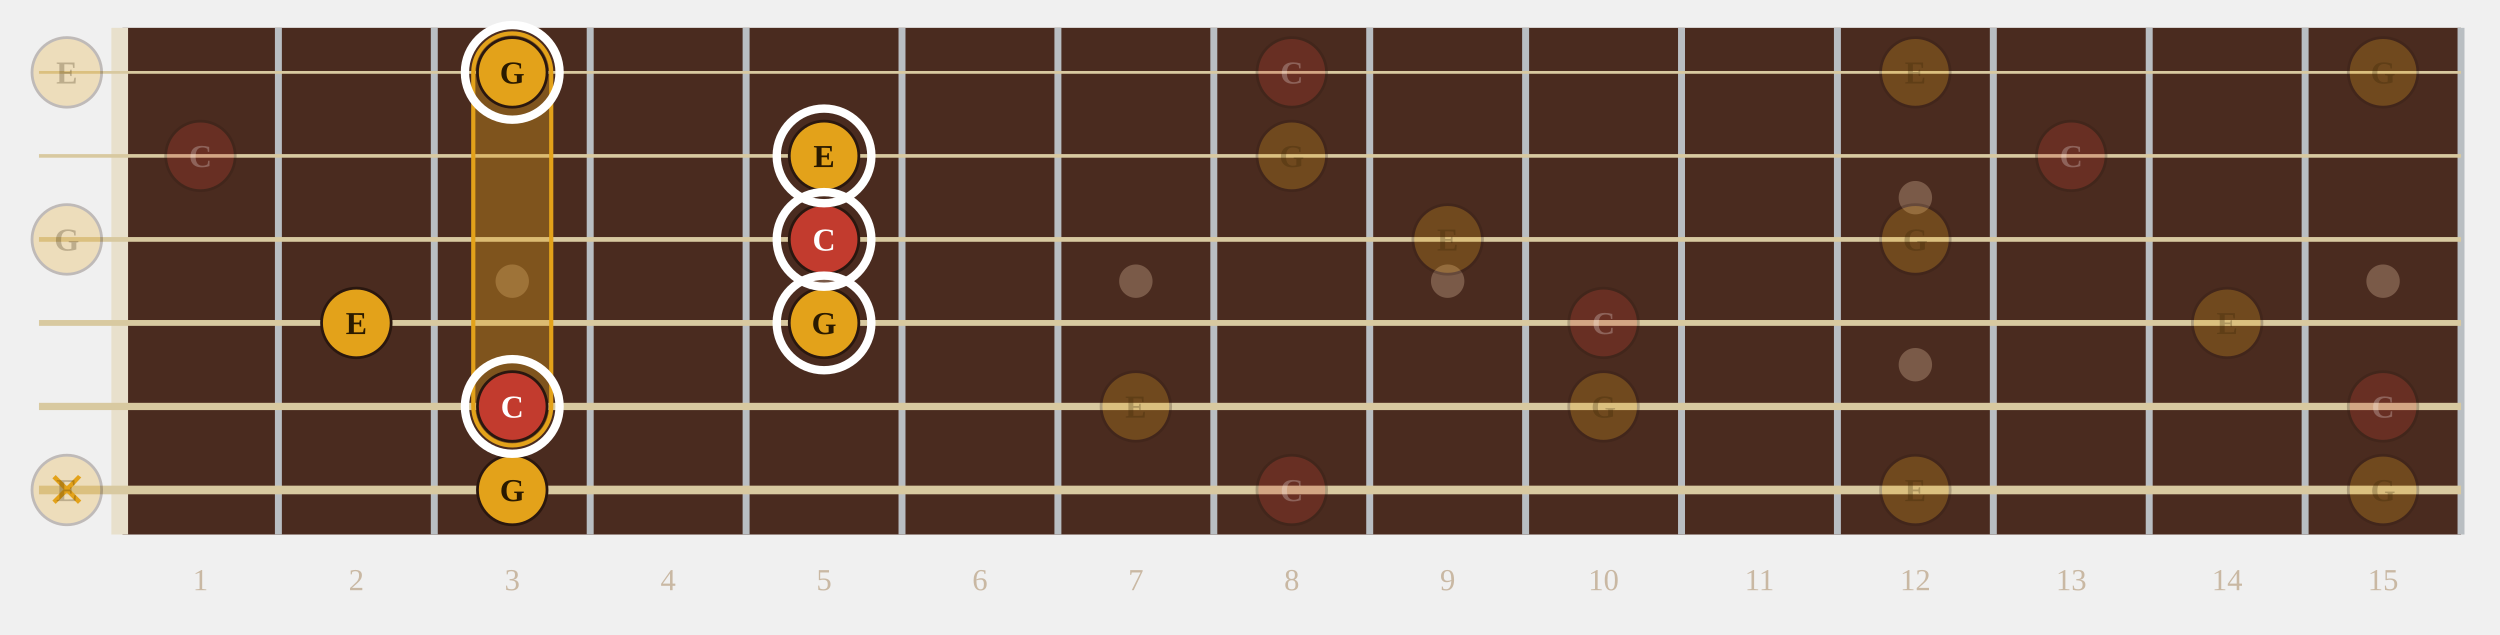
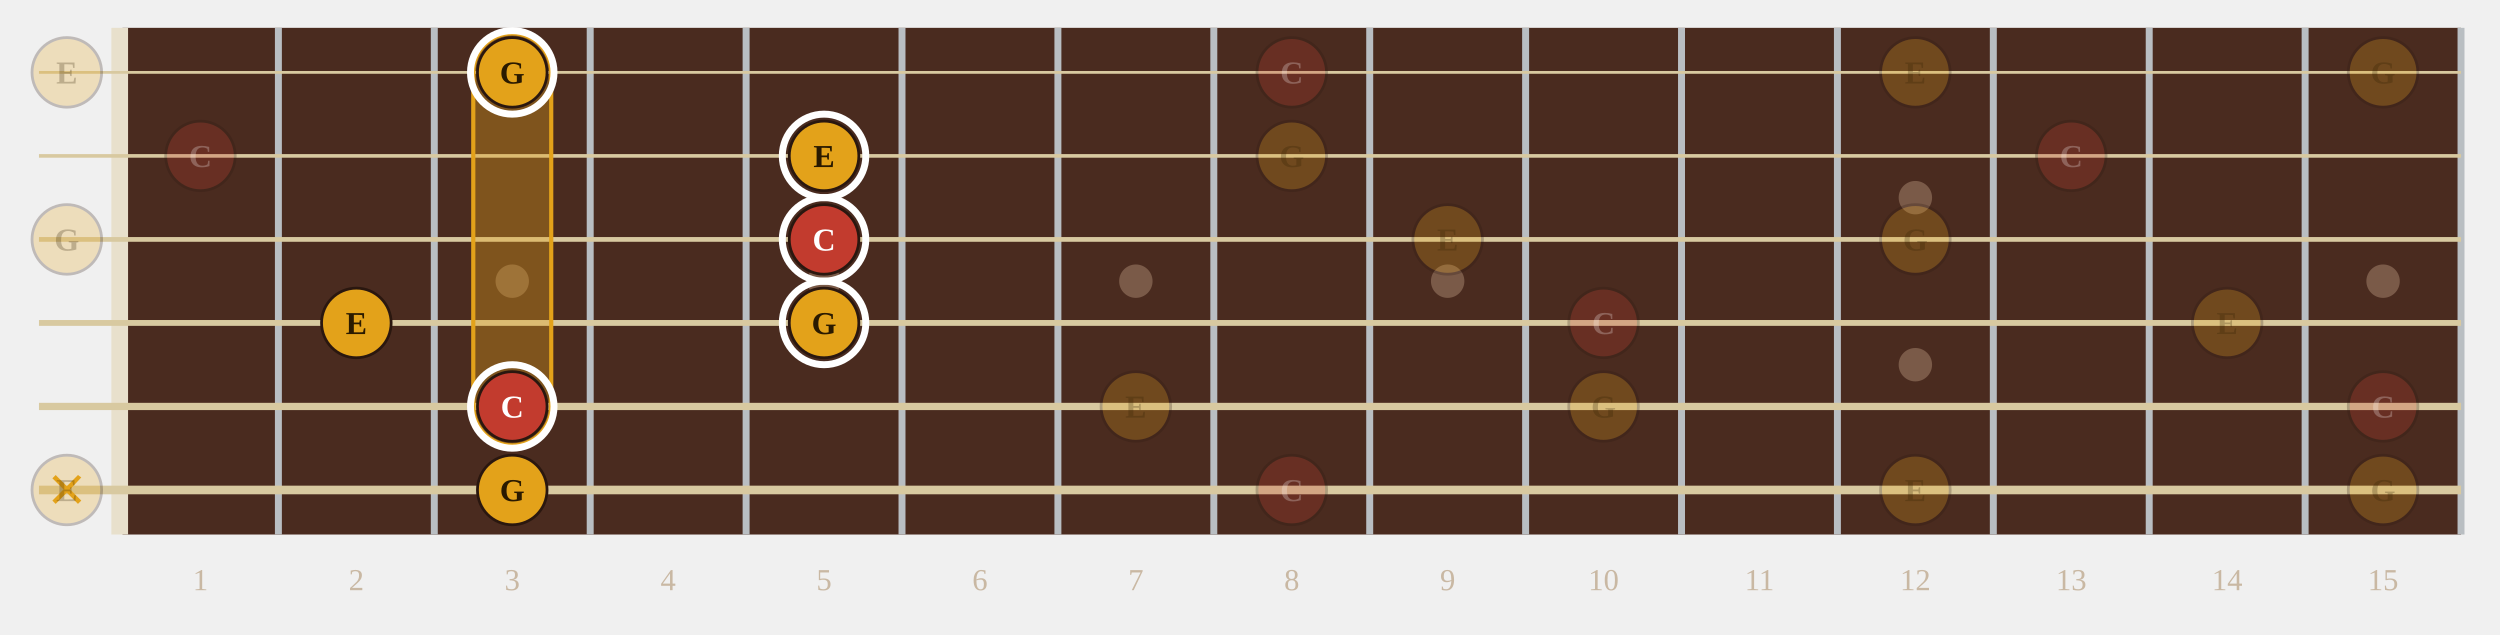
<svg width="898" height="228" viewBox="0 0 898 228" role="img" aria-label="Fretboard showing C over C">
  <rect x="44" y="10" width="840" height="182" fill="#4A2B1F" />
  <circle cx="184" cy="101" r="6" fill="#7A5A48" />
  <circle cx="296" cy="101" r="6" fill="#7A5A48" />
  <circle cx="408" cy="101" r="6" fill="#7A5A48" />
  <circle cx="520" cy="101" r="6" fill="#7A5A48" />
  <circle cx="856" cy="101" r="6" fill="#7A5A48" />
  <circle cx="688" cy="71" r="6" fill="#7A5A48" />
  <circle cx="688" cy="131" r="6" fill="#7A5A48" />
  <line x1="100" y1="10" x2="100" y2="192" stroke="#B9BEC2" stroke-width="2.5" />
  <line x1="156" y1="10" x2="156" y2="192" stroke="#B9BEC2" stroke-width="2.5" />
  <line x1="212" y1="10" x2="212" y2="192" stroke="#B9BEC2" stroke-width="2.5" />
  <line x1="268" y1="10" x2="268" y2="192" stroke="#B9BEC2" stroke-width="2.5" />
  <line x1="324" y1="10" x2="324" y2="192" stroke="#B9BEC2" stroke-width="2.5" />
  <line x1="380" y1="10" x2="380" y2="192" stroke="#B9BEC2" stroke-width="2.5" />
  <line x1="436" y1="10" x2="436" y2="192" stroke="#B9BEC2" stroke-width="2.5" />
  <line x1="492" y1="10" x2="492" y2="192" stroke="#B9BEC2" stroke-width="2.5" />
  <line x1="548" y1="10" x2="548" y2="192" stroke="#B9BEC2" stroke-width="2.5" />
  <line x1="604" y1="10" x2="604" y2="192" stroke="#B9BEC2" stroke-width="2.5" />
  <line x1="660" y1="10" x2="660" y2="192" stroke="#B9BEC2" stroke-width="2.5" />
  <line x1="716" y1="10" x2="716" y2="192" stroke="#B9BEC2" stroke-width="2.5" />
  <line x1="772" y1="10" x2="772" y2="192" stroke="#B9BEC2" stroke-width="2.5" />
  <line x1="828" y1="10" x2="828" y2="192" stroke="#B9BEC2" stroke-width="2.5" />
  <line x1="884" y1="10" x2="884" y2="192" stroke="#B9BEC2" stroke-width="2.5" />
  <rect x="40" y="10" width="6" height="182" fill="#E8E0CC" />
  <line x1="14" y1="26" x2="884" y2="26" stroke="#D8C9A0" stroke-width="1" />
  <line x1="14" y1="56" x2="884" y2="56" stroke="#D8C9A0" stroke-width="1.3" />
  <line x1="14" y1="86" x2="884" y2="86" stroke="#D8C9A0" stroke-width="1.7" />
  <line x1="14" y1="116" x2="884" y2="116" stroke="#D8C9A0" stroke-width="2.1" />
  <line x1="14" y1="146" x2="884" y2="146" stroke="#D8C9A0" stroke-width="2.6" />
  <line x1="14" y1="176" x2="884" y2="176" stroke="#D8C9A0" stroke-width="3.1" />
  <text x="72" y="212" text-anchor="middle" font-size="11" fill="#C9B8A3" font-family="inherit">1</text>
  <text x="128" y="212" text-anchor="middle" font-size="11" fill="#C9B8A3" font-family="inherit">2</text>
  <text x="184" y="212" text-anchor="middle" font-size="11" fill="#C9B8A3" font-family="inherit">3</text>
  <text x="240" y="212" text-anchor="middle" font-size="11" fill="#C9B8A3" font-family="inherit">4</text>
  <text x="296" y="212" text-anchor="middle" font-size="11" fill="#C9B8A3" font-family="inherit">5</text>
  <text x="352" y="212" text-anchor="middle" font-size="11" fill="#C9B8A3" font-family="inherit">6</text>
  <text x="408" y="212" text-anchor="middle" font-size="11" fill="#C9B8A3" font-family="inherit">7</text>
  <text x="464" y="212" text-anchor="middle" font-size="11" fill="#C9B8A3" font-family="inherit">8</text>
  <text x="520" y="212" text-anchor="middle" font-size="11" fill="#C9B8A3" font-family="inherit">9</text>
  <text x="576" y="212" text-anchor="middle" font-size="11" fill="#C9B8A3" font-family="inherit">10</text>
  <text x="632" y="212" text-anchor="middle" font-size="11" fill="#C9B8A3" font-family="inherit">11</text>
  <text x="688" y="212" text-anchor="middle" font-size="11" fill="#C9B8A3" font-family="inherit">12</text>
  <text x="744" y="212" text-anchor="middle" font-size="11" fill="#C9B8A3" font-family="inherit">13</text>
  <text x="800" y="212" text-anchor="middle" font-size="11" fill="#C9B8A3" font-family="inherit">14</text>
  <text x="856" y="212" text-anchor="middle" font-size="11" fill="#C9B8A3" font-family="inherit">15</text>
  <rect x="170" y="12" width="28" height="148" rx="14" fill="#E3A21A" fill-opacity="0.35" stroke="#E3A21A" stroke-width="1.5" />
  <text x="24" y="181" text-anchor="middle" font-size="15" font-weight="700" fill="#E3A21A" font-family="inherit">✕</text>
  <circle cx="24" cy="26" r="12.5" fill="#E3A21A" stroke="#2A170F" stroke-width="1" opacity="0.25" />
  <text x="24" y="30" text-anchor="middle" font-size="11.5" font-weight="600" fill="#2A1A00" font-family="inherit" opacity="0.25">E</text>
  <circle cx="184" cy="26" r="12.5" fill="#E3A21A" stroke="#2A170F" stroke-width="1" />
  <text x="184" y="30" text-anchor="middle" font-size="11.5" font-weight="600" fill="#2A1A00" font-family="inherit">G</text>
  <circle cx="464" cy="26" r="12.5" fill="#C23B2E" stroke="#2A170F" stroke-width="1" opacity="0.25" />
  <text x="464" y="30" text-anchor="middle" font-size="11.5" font-weight="600" fill="#FFFFFF" font-family="inherit" opacity="0.25">C</text>
  <circle cx="688" cy="26" r="12.5" fill="#E3A21A" stroke="#2A170F" stroke-width="1" opacity="0.25" />
  <text x="688" y="30" text-anchor="middle" font-size="11.5" font-weight="600" fill="#2A1A00" font-family="inherit" opacity="0.25">E</text>
  <circle cx="856" cy="26" r="12.5" fill="#E3A21A" stroke="#2A170F" stroke-width="1" opacity="0.25" />
  <text x="856" y="30" text-anchor="middle" font-size="11.5" font-weight="600" fill="#2A1A00" font-family="inherit" opacity="0.25">G</text>
  <circle cx="72" cy="56" r="12.5" fill="#C23B2E" stroke="#2A170F" stroke-width="1" opacity="0.25" />
  <text x="72" y="60" text-anchor="middle" font-size="11.5" font-weight="600" fill="#FFFFFF" font-family="inherit" opacity="0.25">C</text>
  <circle cx="296" cy="56" r="12.5" fill="#E3A21A" stroke="#2A170F" stroke-width="1" />
  <text x="296" y="60" text-anchor="middle" font-size="11.5" font-weight="600" fill="#2A1A00" font-family="inherit">E</text>
  <circle cx="464" cy="56" r="12.5" fill="#E3A21A" stroke="#2A170F" stroke-width="1" opacity="0.25" />
  <text x="464" y="60" text-anchor="middle" font-size="11.5" font-weight="600" fill="#2A1A00" font-family="inherit" opacity="0.25">G</text>
  <circle cx="744" cy="56" r="12.5" fill="#C23B2E" stroke="#2A170F" stroke-width="1" opacity="0.25" />
  <text x="744" y="60" text-anchor="middle" font-size="11.5" font-weight="600" fill="#FFFFFF" font-family="inherit" opacity="0.25">C</text>
  <circle cx="24" cy="86" r="12.5" fill="#E3A21A" stroke="#2A170F" stroke-width="1" opacity="0.25" />
  <text x="24" y="90" text-anchor="middle" font-size="11.5" font-weight="600" fill="#2A1A00" font-family="inherit" opacity="0.25">G</text>
  <circle cx="296" cy="86" r="12.5" fill="#C23B2E" stroke="#2A170F" stroke-width="1" />
  <text x="296" y="90" text-anchor="middle" font-size="11.5" font-weight="600" fill="#FFFFFF" font-family="inherit">C</text>
  <circle cx="520" cy="86" r="12.5" fill="#E3A21A" stroke="#2A170F" stroke-width="1" opacity="0.25" />
  <text x="520" y="90" text-anchor="middle" font-size="11.5" font-weight="600" fill="#2A1A00" font-family="inherit" opacity="0.25">E</text>
  <circle cx="688" cy="86" r="12.5" fill="#E3A21A" stroke="#2A170F" stroke-width="1" opacity="0.25" />
  <text x="688" y="90" text-anchor="middle" font-size="11.5" font-weight="600" fill="#2A1A00" font-family="inherit" opacity="0.25">G</text>
  <circle cx="128" cy="116" r="12.5" fill="#E3A21A" stroke="#2A170F" stroke-width="1" />
  <text x="128" y="120" text-anchor="middle" font-size="11.5" font-weight="600" fill="#2A1A00" font-family="inherit">E</text>
  <circle cx="296" cy="116" r="12.5" fill="#E3A21A" stroke="#2A170F" stroke-width="1" />
  <text x="296" y="120" text-anchor="middle" font-size="11.5" font-weight="600" fill="#2A1A00" font-family="inherit">G</text>
  <circle cx="576" cy="116" r="12.5" fill="#C23B2E" stroke="#2A170F" stroke-width="1" opacity="0.25" />
  <text x="576" y="120" text-anchor="middle" font-size="11.5" font-weight="600" fill="#FFFFFF" font-family="inherit" opacity="0.25">C</text>
  <circle cx="800" cy="116" r="12.5" fill="#E3A21A" stroke="#2A170F" stroke-width="1" opacity="0.25" />
  <text x="800" y="120" text-anchor="middle" font-size="11.5" font-weight="600" fill="#2A1A00" font-family="inherit" opacity="0.25">E</text>
  <circle cx="184" cy="146" r="12.5" fill="#C23B2E" stroke="#2A170F" stroke-width="1" />
  <text x="184" y="150" text-anchor="middle" font-size="11.5" font-weight="600" fill="#FFFFFF" font-family="inherit">C</text>
  <circle cx="408" cy="146" r="12.5" fill="#E3A21A" stroke="#2A170F" stroke-width="1" opacity="0.25" />
  <text x="408" y="150" text-anchor="middle" font-size="11.5" font-weight="600" fill="#2A1A00" font-family="inherit" opacity="0.25">E</text>
  <circle cx="576" cy="146" r="12.5" fill="#E3A21A" stroke="#2A170F" stroke-width="1" opacity="0.25" />
  <text x="576" y="150" text-anchor="middle" font-size="11.5" font-weight="600" fill="#2A1A00" font-family="inherit" opacity="0.25">G</text>
  <circle cx="856" cy="146" r="12.5" fill="#C23B2E" stroke="#2A170F" stroke-width="1" opacity="0.25" />
  <text x="856" y="150" text-anchor="middle" font-size="11.5" font-weight="600" fill="#FFFFFF" font-family="inherit" opacity="0.25">C</text>
  <circle cx="24" cy="176" r="12.5" fill="#E3A21A" stroke="#2A170F" stroke-width="1" opacity="0.25" />
  <text x="24" y="180" text-anchor="middle" font-size="11.5" font-weight="600" fill="#2A1A00" font-family="inherit" opacity="0.25">E</text>
  <circle cx="184" cy="176" r="12.5" fill="#E3A21A" stroke="#2A170F" stroke-width="1" />
  <text x="184" y="180" text-anchor="middle" font-size="11.5" font-weight="600" fill="#2A1A00" font-family="inherit">G</text>
  <circle cx="464" cy="176" r="12.5" fill="#C23B2E" stroke="#2A170F" stroke-width="1" opacity="0.25" />
  <text x="464" y="180" text-anchor="middle" font-size="11.5" font-weight="600" fill="#FFFFFF" font-family="inherit" opacity="0.25">C</text>
  <circle cx="688" cy="176" r="12.5" fill="#E3A21A" stroke="#2A170F" stroke-width="1" opacity="0.25" />
  <text x="688" y="180" text-anchor="middle" font-size="11.5" font-weight="600" fill="#2A1A00" font-family="inherit" opacity="0.25">E</text>
  <circle cx="856" cy="176" r="12.5" fill="#E3A21A" stroke="#2A170F" stroke-width="1" opacity="0.25" />
  <text x="856" y="180" text-anchor="middle" font-size="11.5" font-weight="600" fill="#2A1A00" font-family="inherit" opacity="0.25">G</text>
-   <circle cx="184" cy="26" r="17" fill="none" stroke="#fff" stroke-width="3" />
-   <circle cx="296" cy="56" r="17" fill="none" stroke="#fff" stroke-width="3" />
-   <circle cx="296" cy="86" r="17" fill="none" stroke="#fff" stroke-width="3" />
-   <circle cx="296" cy="116" r="17" fill="none" stroke="#fff" stroke-width="3" />
-   <circle cx="184" cy="146" r="17" fill="none" stroke="#fff" stroke-width="3" />
+   <circle cx="184" cy="26" r="15" fill="none" stroke="#fff" stroke-width="2.5" />
+   <circle cx="296" cy="56" r="15" fill="none" stroke="#fff" stroke-width="2.5" />
+   <circle cx="296" cy="86" r="15" fill="none" stroke="#fff" stroke-width="2.5" />
+   <circle cx="296" cy="116" r="15" fill="none" stroke="#fff" stroke-width="2.5" />
+   <circle cx="184" cy="146" r="15" fill="none" stroke="#fff" stroke-width="2.5" />
</svg>
